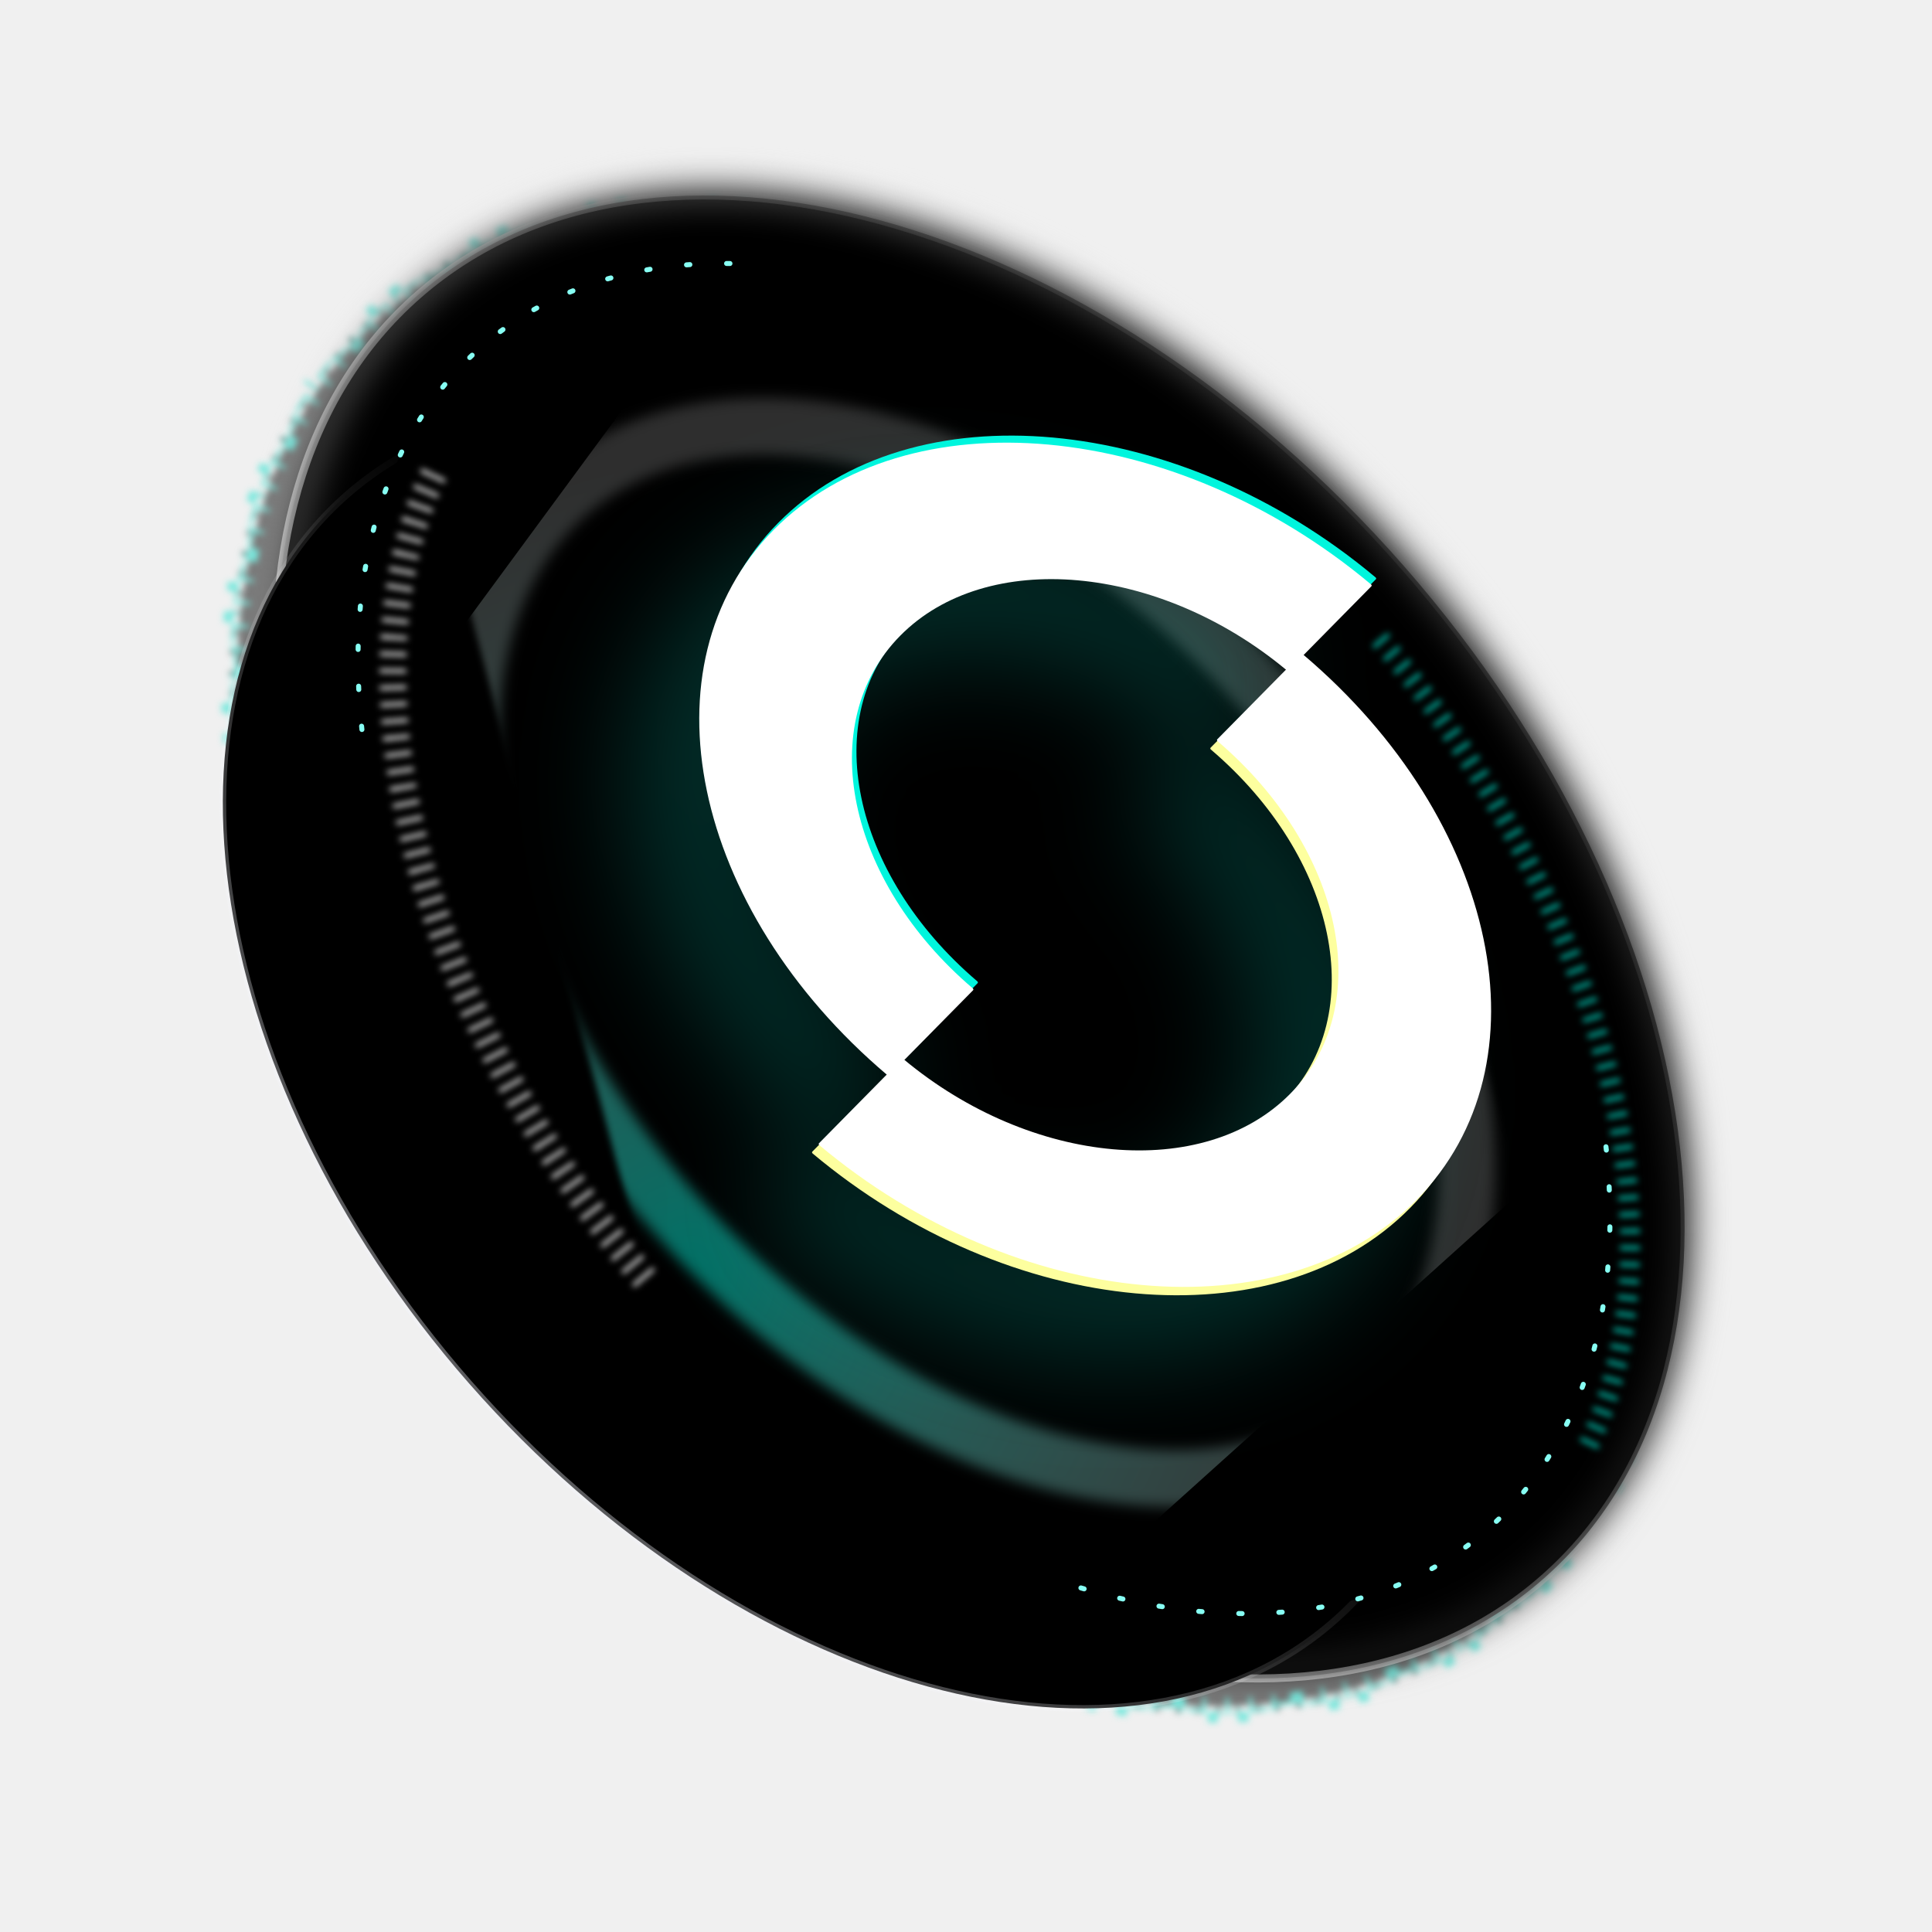
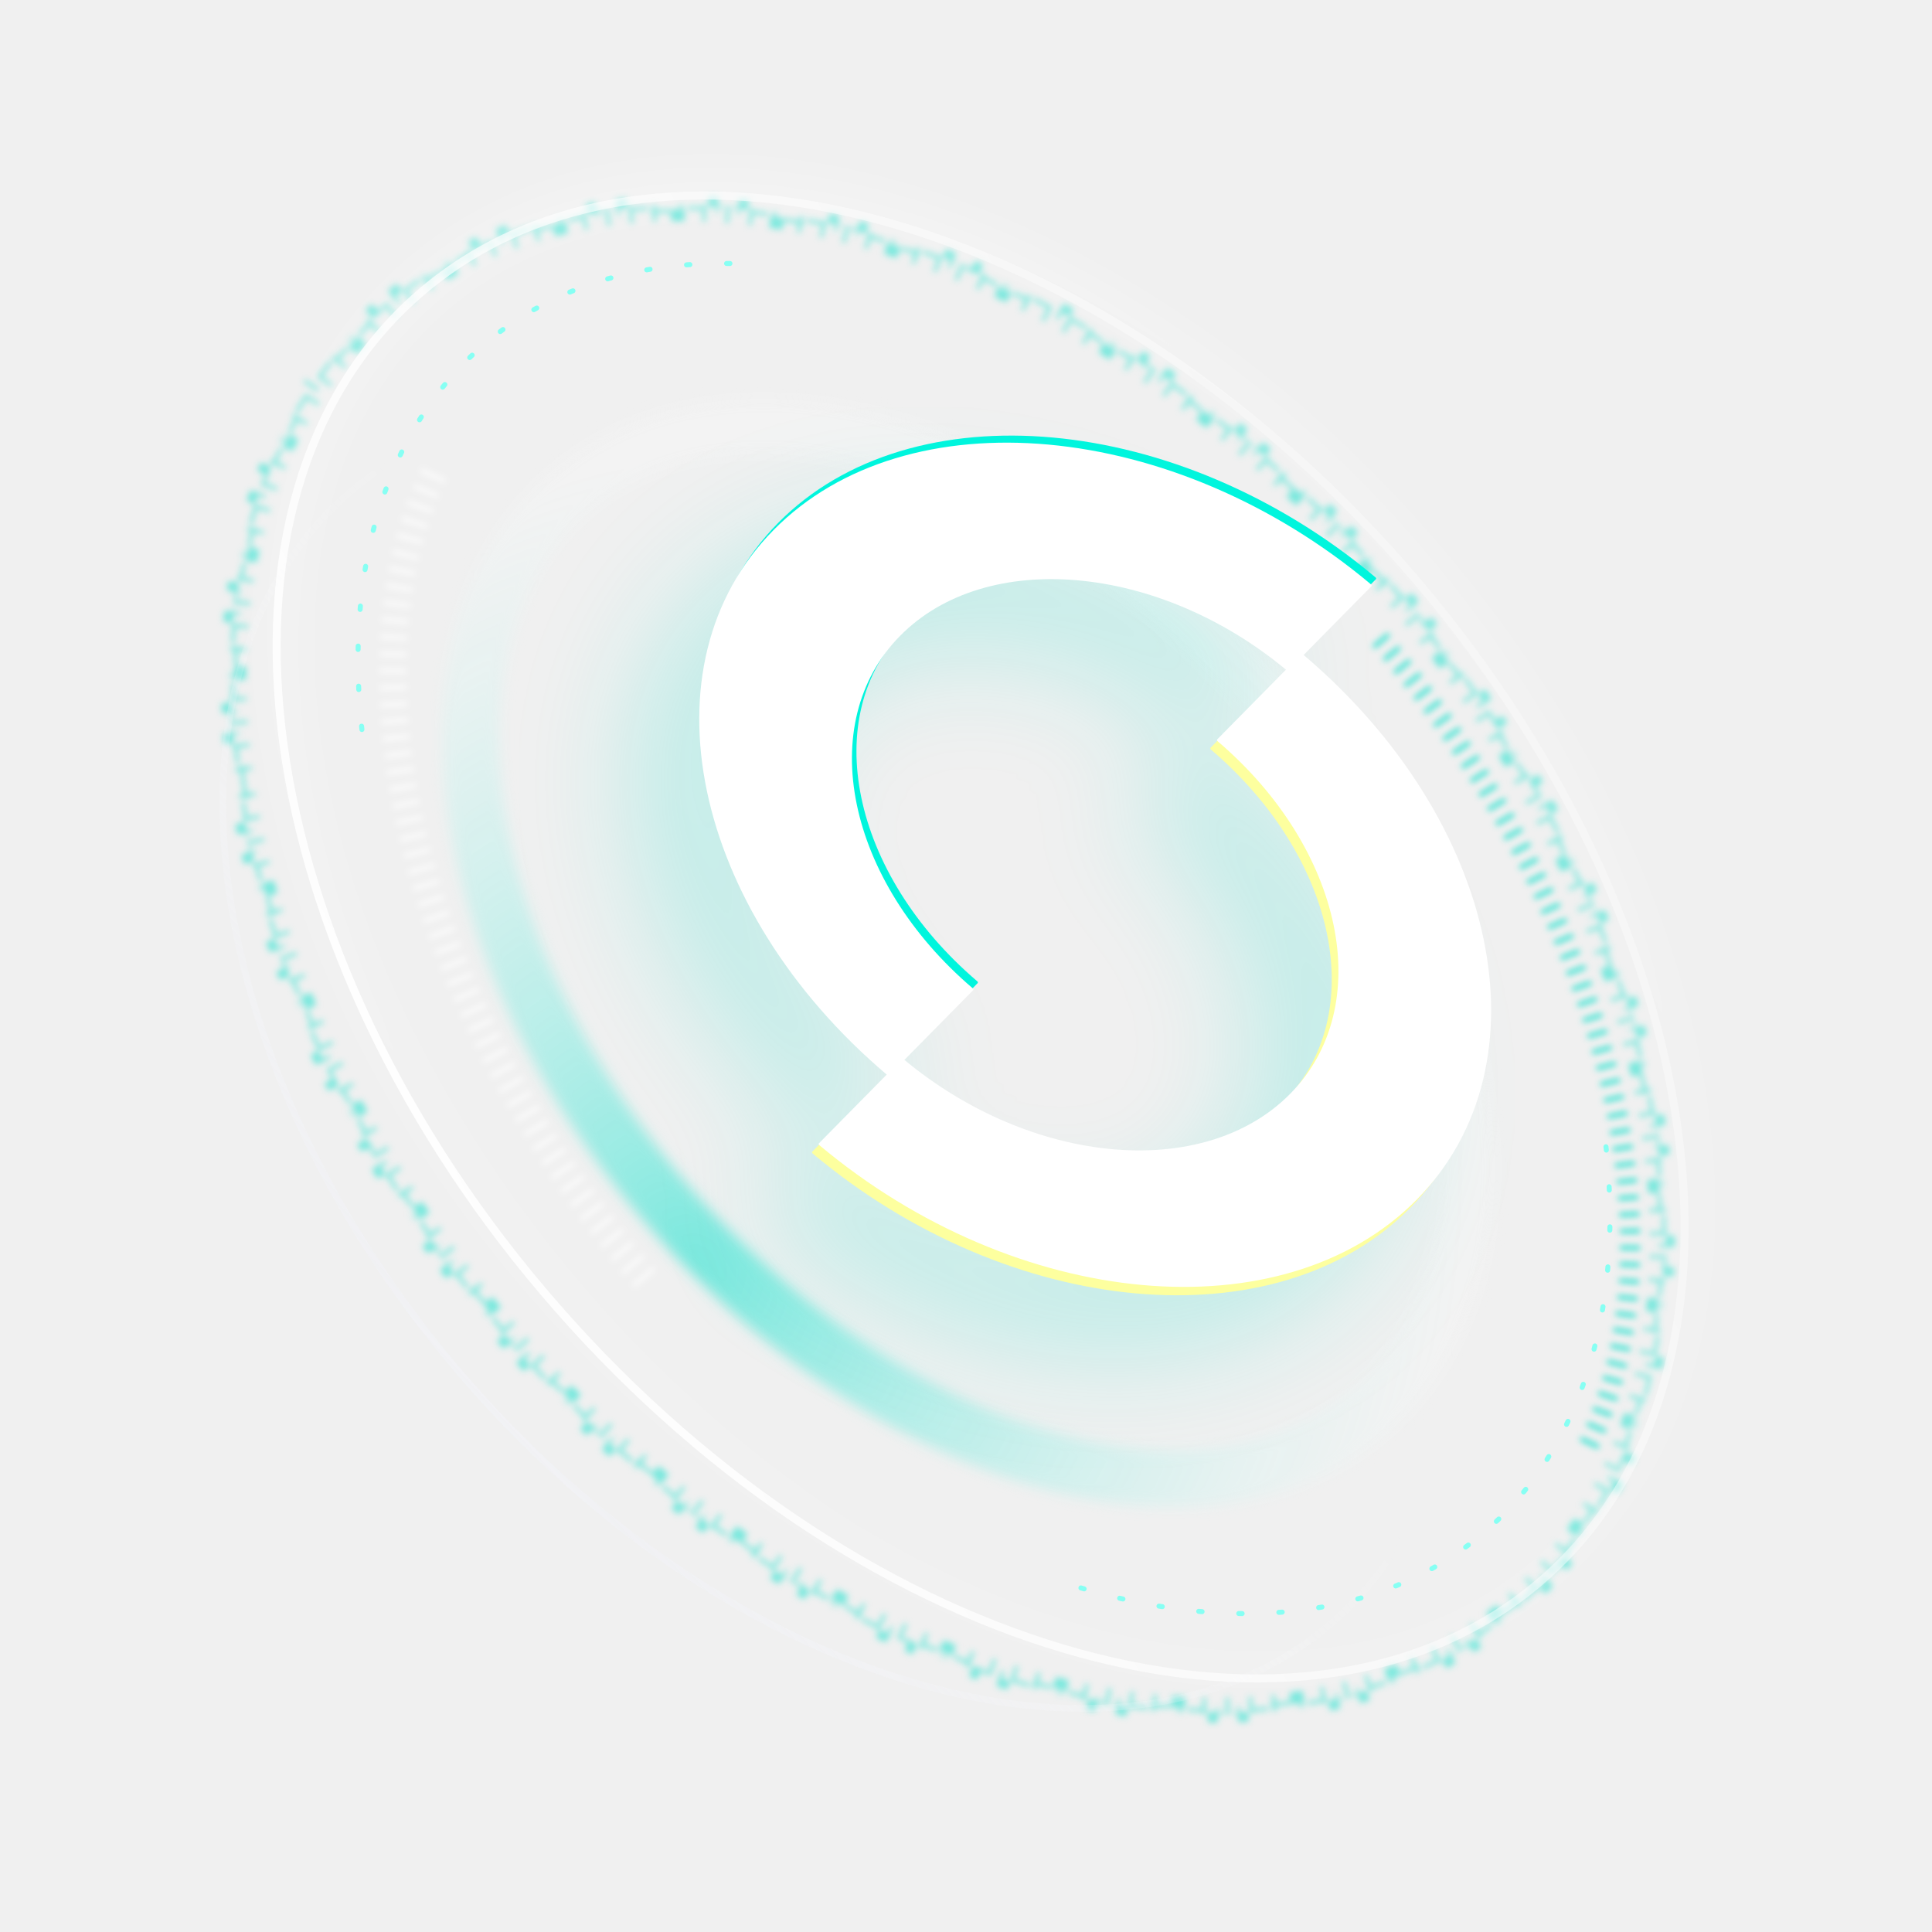
- <svg xmlns="http://www.w3.org/2000/svg" viewBox="0 0 461 461">
+ <svg xmlns="http://www.w3.org/2000/svg" viewBox="0 0 461 461" fill="none">
  <g opacity=".5" filter="url(#a)">
    <path d="m121.653 320.51-.264-.301 1.5-1.312a314.472 314.472 0 0 1-2.592-3.004l-1.517 1.292-.516-.607 1.52-1.288a322.103 322.103 0 0 1-2.532-3.028l-1.537 1.268-.268-.325-.235-.286 1.54-1.265a295.159 295.159 0 0 1-2.497-3.081l-1.557 1.245-.155-.195-.342-.429 1.559-1.24a304.771 304.771 0 0 1-2.44-3.108l-1.575 1.22-.485-.628 1.579-1.216a301.075 301.075 0 0 1-2.396-3.152l-1.594 1.195-.478-.639 1.597-1.191c-.79-1.06-1.571-2.122-2.344-3.186l-1.612 1.17a259.99 259.99 0 0 1-.466-.644l1.616-1.165a306.813 306.813 0 0 1-2.292-3.222l-1.631 1.144-.458-.655 1.634-1.14a295.619 295.619 0 0 1-2.242-3.262l-1.65 1.118-.445-.658 1.653-1.114a287.185 287.185 0 0 1-2.185-3.289l-1.667 1.091-.192-.293-.245-.377 1.67-1.087a282.328 282.328 0 0 1-2.137-3.335l-1.685 1.064-.424-.674 1.688-1.058a291 291 0 0 1-2.074-3.356l-1.702 1.036-.415-.685 1.705-1.031a287.7 287.7 0 0 1-2.028-3.406l-1.719 1.007-.401-.688 1.722-1.002a273.81 273.81 0 0 1-1.959-3.42l-1.736.978a167.7 167.7 0 0 1-.392-.698l1.738-.974a280.927 280.927 0 0 1-1.912-3.474l-1.753.948-.378-.701 1.755-.943a268.633 268.633 0 0 1-1.84-3.484l-1.768.918-.368-.712 1.771-.912a268.52 268.52 0 0 1-1.792-3.541l-1.784.887-.354-.714 1.787-.881a262.872 262.872 0 0 1-1.717-3.546l-1.8.855-.145-.308a89.449 89.449 0 0 1-.197-.416l1.802-.849a276.47 276.47 0 0 1-1.665-3.603l-1.815.823-.328-.726 1.818-.817c-.54-1.202-1.07-2.403-1.588-3.605l-1.83.789-.316-.736 1.832-.784a255.21 255.21 0 0 1-1.531-3.661l-1.845.755-.3-.738 1.846-.749a257.473 257.473 0 0 1-1.452-3.661l-1.858.719-.289-.749 1.86-.714a246.5 246.5 0 0 1-1.391-3.715l-1.872.684-.272-.749 1.874-.678c-.448-1.24-.885-2.479-1.31-3.717l-1.885.647a406.56 406.56 0 0 1-.26-.76l1.888-.641a236.498 236.498 0 0 1-1.244-3.765l-1.897.609-.242-.759 1.9-.602a235.357 235.357 0 0 1-1.161-3.771l-1.91.569-.228-.769 1.912-.563a228.022 228.022 0 0 1-1.087-3.81l-1.92.529a96.12 96.12 0 0 1-.21-.767l1.922-.523c-.347-1.276-.68-2.55-1.002-3.822l-1.932.488-.195-.778 1.934-.481a206 206 0 0 1-.92-3.848l-1.942.445a96.94 96.94 0 0 1-.176-.775l1.943-.438c-.29-1.292-.569-2.582-.833-3.87l-1.952.402-.068-.332-.092-.454 1.953-.393a203.997 203.997 0 0 1-.742-3.879l-1.961.356-.14-.782 1.962-.348c-.232-1.307-.45-2.612-.654-3.913l-1.969.309a228.61 228.61 0 0 1-.122-.791l1.97-.301a192.145 192.145 0 0 1-.555-3.901l-1.975.26c-.035-.264-.07-.528-.103-.792l1.977-.252a186.64 186.64 0 0 1-.46-3.944l-1.982.209-.082-.794 1.982-.201a180.955 180.955 0 0 1-.355-3.929l-1.986.158c-.022-.268-.042-.535-.062-.803l1.987-.148c-.1-1.323-.183-2.64-.251-3.953l-1.99.104-.04-.796 1.99-.095a168.75 168.75 0 0 1-.14-3.954l-1.993.048a137.39 137.39 0 0 1-.017-.804l1.992-.038a163.205 163.205 0 0 1-.028-3.947l-1.992-.01c0-.265.003-.53.006-.795l1.992.02c.013-1.33.043-2.653.09-3.97l-1.992-.07.03-.8 1.992.08c.053-1.319.123-2.632.21-3.937l-1.988-.133c.018-.268.036-.537.056-.805l1.987.143c.095-1.323.208-2.638.338-3.945l-1.983-.197.08-.795 1.983.208c.138-1.318.294-2.629.468-3.931l-1.975-.264c.035-.266.071-.531.108-.797l1.974.275c.182-1.307.382-2.607.6-3.897l-1.964-.332.136-.791 1.963.344c.23-1.308.477-2.608.744-3.897l-1.95-.404c.053-.262.108-.523.164-.784l1.949.415c.276-1.293.571-2.578.886-3.852l-1.935-.477c.064-.261.13-.522.196-.782l1.931.489c.325-1.281.67-2.552 1.033-3.812l-1.914-.552.224-.768 1.91.566a121.56 121.56 0 0 1 1.19-3.784l-1.89-.63c.086-.255.171-.509.258-.762l1.886.643c.426-1.251.873-2.49 1.34-3.716l-1.861-.71.29-.754 1.857.723c.48-1.231.98-2.45 1.5-3.656l-1.83-.79.322-.736 1.823.804a104.342 104.342 0 0 1 1.665-3.595l-1.792-.872c.118-.242.236-.483.356-.723l1.785.885a101.386 101.386 0 0 1 1.823-3.506l-1.75-.954.39-.708 1.742.967a99.78 99.78 0 0 1 1.987-3.417l-1.702-1.036c.14-.23.28-.458.422-.686l1.693 1.049a97.597 97.597 0 0 1 2.152-3.322l-1.65-1.117c.151-.223.303-.445.456-.666l1.64 1.13a95.714 95.714 0 0 1 2.31-3.208l-1.592-1.198c.162-.215.324-.43.488-.643l1.582 1.21a94.467 94.467 0 0 1 2.47-3.091l-1.531-1.276c.172-.207.346-.413.52-.618l1.52 1.288a93.719 93.719 0 0 1 2.618-2.96l-1.464-1.35c.183-.199.367-.396.551-.593l1.453 1.364c.9-.959 1.822-1.9 2.767-2.824l-1.394-1.424c.192-.188.385-.375.579-.562l1.381 1.436a94.11 94.11 0 0 1 2.913-2.686l-1.32-1.493a112.41 112.41 0 0 1 .611-.535l1.307 1.504c1-.869 2.015-1.714 3.045-2.535l-1.242-1.558c.21-.168.421-.334.633-.5l1.229 1.568a93.617 93.617 0 0 1 3.163-2.371l-1.161-1.62c.219-.157.438-.313.659-.468l1.147 1.629a93.556 93.556 0 0 1 3.278-2.208l-1.078-1.675c.226-.146.454-.291.681-.435l1.064 1.685a94.802 94.802 0 0 1 3.389-2.042l-.992-1.728c.233-.134.467-.267.702-.399l.977 1.736a95.81 95.81 0 0 1 3.485-1.869l-.906-1.775.721-.364.891 1.783a97.346 97.346 0 0 1 3.575-1.697l-.818-1.817c.245-.11.49-.22.736-.328l.803 1.824a99.374 99.374 0 0 1 3.649-1.522l-.73-1.854.753-.293.715 1.86c1.228-.472 2.466-.922 3.716-1.348l-.643-1.886.763-.257.629 1.89c1.25-.415 2.511-.808 3.783-1.178l-.557-1.913c.256-.075.513-.149.771-.222l.543 1.918c1.264-.358 2.538-.694 3.822-1.008l-.473-1.935c.261-.064.523-.127.785-.189l.459 1.939c1.277-.302 2.564-.583 3.86-.842l-.39-1.954c.263-.052.526-.104.789-.154l.377 1.956c1.294-.249 2.596-.477 3.907-.683l-.309-1.968.79-.122.296 1.97a120.79 120.79 0 0 1 3.915-.523l-.232-1.98.802-.09.219 1.98a125.09 125.09 0 0 1 3.935-.372l-.157-1.987.8-.06.144 1.987a129.77 129.77 0 0 1 3.961-.226l-.084-1.991c.267-.011.535-.022.802-.031l.072 1.99c1.308-.046 2.622-.074 3.942-.083l-.013-1.993.804-.003.002 1.993c1.314-.002 2.633.016 3.959.052l.054-1.992.798.024-.065 1.991c1.313.043 2.632.104 3.956.184l.119-1.99.805.051-.13 1.988c1.306.086 2.617.188 3.932.309l.181-1.984.798.075-.192 1.983c1.311.127 2.627.27 3.947.432l.242-1.978.789.099-.252 1.976c1.3.166 2.603.348 3.909.546l.3-1.97.794.123-.309 1.968c1.297.204 2.598.424 3.902.66l.355-1.96c.261.046.522.094.784.143l-.364 1.959c1.292.24 2.587.496 3.885.768l.408-1.95c.262.054.525.11.788.166l-.417 1.949c1.28.273 2.562.563 3.847.867l.46-1.938.777.185-.468 1.937c1.281.31 2.564.635 3.85.974l.509-1.926c.257.068.514.136.772.206l-.518 1.924c1.264.34 2.529.693 3.795 1.062l.557-1.913.768.225-.565 1.91c1.263.374 2.528.76 3.794 1.162l.602-1.899c.252.08.504.16.756.242l-.609 1.897c1.248.401 2.497.816 3.747 1.245l.647-1.884c.252.086.505.173.757.261l-.654 1.882c1.242.432 2.484.877 3.727 1.335l.69-1.87.745.277-.696 1.867c1.23.459 2.462.931 3.693 1.417l.731-1.854.746.296-.737 1.85c1.218.486 2.438.985 3.657 1.496l.771-1.837.733.309-.777 1.834c1.211.513 2.423 1.039 3.634 1.577l.809-1.82c.244.108.489.217.733.327l-.815 1.818a237.85 237.85 0 0 1 3.586 1.645l.846-1.803c.24.112.48.225.72.34l-.852 1.8c1.19.563 2.38 1.139 3.569 1.727l.883-1.787.719.357-.888 1.784a244 244 0 0 1 3.513 1.787l.918-1.769.706.368-.923 1.766c1.167.61 2.334 1.233 3.5 1.867l.952-1.75.705.384-.958 1.748c1.148.629 2.294 1.269 3.439 1.92l.985-1.732c.231.13.462.263.692.395l-.99 1.729c1.144.655 2.287 1.322 3.428 1.999l1.017-1.713.689.41-1.023 1.71c1.124.672 2.246 1.354 3.366 2.047l1.048-1.694.677.42-1.054 1.691c1.12.698 2.237 1.405 3.353 2.124l1.079-1.675.672.434-1.084 1.672a255.09 255.09 0 0 1 3.29 2.168l1.109-1.656.661.444-1.113 1.653a273.65 273.65 0 0 1 3.274 2.24l1.137-1.635.658.458-1.143 1.633c1.073.75 2.144 1.511 3.212 2.281l1.165-1.616.646.467-1.17 1.613a280.88 280.88 0 0 1 3.193 2.352l1.193-1.596.642.48-1.198 1.593a285.43 285.43 0 0 1 3.133 2.391l1.22-1.575c.209.162.419.324.628.488l-1.224 1.572c1.04.809 2.077 1.628 3.111 2.457l1.246-1.555.624.502-1.25 1.551a292.41 292.41 0 0 1 3.054 2.496l1.272-1.534.611.508-1.275 1.531c1.011.843 2.02 1.695 3.026 2.557l1.296-1.513.607.521-1.301 1.51c.995.857 1.986 1.722 2.974 2.597l1.321-1.492c.198.176.397.351.594.528l-1.324 1.488c.983.875 1.963 1.759 2.939 2.652l1.345-1.471.589.54-1.349 1.467c.968.89 1.933 1.788 2.893 2.695l1.368-1.449.577.546-1.372 1.445c.954.905 1.904 1.819 2.851 2.741l1.39-1.427.572.558-1.395 1.424c.941.921 1.878 1.851 2.811 2.789l1.412-1.405.559.563-1.416 1.401c.924.934 1.844 1.877 2.76 2.827l1.435-1.383.553.575-1.438 1.379c.912.952 1.821 1.912 2.726 2.88l1.456-1.36.54.579-1.459 1.357c.894.962 1.783 1.931 2.669 2.908l1.476-1.338.535.591-1.48 1.334c.883.981 1.763 1.969 2.638 2.965l1.497-1.315.264.301.264.301-1.501 1.311c.873.998 1.737 2 2.593 3.005l1.517-1.292.516.607-1.521 1.288a307.596 307.596 0 0 1 2.533 3.028l1.536-1.269.504.612-1.54 1.265a308.66 308.66 0 0 1 2.497 3.081l1.556-1.245.498.624-1.56 1.24a291.352 291.352 0 0 1 2.44 3.108l1.575-1.22.485.628-1.578 1.216a304.424 304.424 0 0 1 2.396 3.152l1.594-1.196.478.64-1.597 1.191c.79 1.06 1.571 2.122 2.343 3.186l1.613-1.17.466.644-1.616 1.165a311.008 311.008 0 0 1 2.291 3.222l1.631-1.144c.154.218.306.436.459.655l-1.635 1.139a291.477 291.477 0 0 1 2.243 3.262l1.65-1.117c.148.219.297.438.444.658l-1.652 1.113a288.11 288.11 0 0 1 2.184 3.29l1.668-1.091.437.67-1.67 1.086c.722 1.11 1.434 2.222 2.137 3.336l1.685-1.064.424.673-1.688 1.059a271.307 271.307 0 0 1 2.073 3.356l1.702-1.036.416.685-1.705 1.031a293.175 293.175 0 0 1 2.027 3.406l1.72-1.007.401.687-1.722 1.003a274.655 274.655 0 0 1 1.959 3.419l1.736-.978.392.699-1.739.973a283.748 283.748 0 0 1 1.913 3.475l1.752-.948c.127.234.253.467.378.701l-1.755.943c.624 1.16 1.237 2.321 1.84 3.483l1.769-.918.368.712-1.771.913a279.917 279.917 0 0 1 1.792 3.54l1.784-.886.353.713-1.786.882a261.604 261.604 0 0 1 1.716 3.546l1.8-.855.343.723-1.803.85c.566 1.2 1.121 2.401 1.666 3.602l1.814-.822.328.726-1.817.817c.54 1.201 1.069 2.403 1.587 3.605l1.83-.789.316.736-1.832.784c.522 1.22 1.033 2.44 1.532 3.661l1.844-.755.301.738-1.846.749c.495 1.22.979 2.441 1.451 3.661l1.858-.72.289.75-1.86.713c.476 1.239.939 2.478 1.392 3.716l1.871-.684.272.749-1.873.678c.448 1.239.885 2.479 1.31 3.717l1.884-.647.26.76-1.887.641c.427 1.256.841 2.511 1.243 3.765l1.898-.609.11.346.132.413-1.9.602c.399 1.258.786 2.515 1.161 3.771l1.909-.57.228.77-1.911.563c.375 1.272.737 2.541 1.086 3.81l1.921-.53.21.768-1.922.522c.346 1.276.68 2.55 1.002 3.823l1.932-.488.195.778-1.934.481c.32 1.284.626 2.567.92 3.847l1.942-.445.176.775-1.944.438c.292 1.293.57 2.583.834 3.87l1.952-.401.16.785-1.954.394c.262 1.296.509 2.589.743 3.879l1.961-.356.14.782-1.962.348c.232 1.307.45 2.612.654 3.913l1.968-.309.123.791-1.97.3c.199 1.305.384 2.605.555 3.902l1.975-.26.103.792-1.977.251c.168 1.319.321 2.634.46 3.945l1.982-.209.082.794-1.982.201c.133 1.314.251 2.623.355 3.928l1.986-.157.062.802-1.987.149c.099 1.323.183 2.64.251 3.952l1.99-.103c.014.265.027.531.039.796l-1.99.094c.063 1.324.11 2.642.142 3.955l1.991-.048.018.803-1.992.038c.025 1.322.034 2.638.028 3.948l1.992.01-.006.795-1.992-.02a157.84 157.84 0 0 1-.09 3.969l1.991.071c-.009.267-.019.534-.03.8l-1.991-.08a149.335 149.335 0 0 1-.21 3.937l1.988.133-.056.805-1.987-.143a144.553 144.553 0 0 1-.338 3.945l1.983.197-.024.236-.057.559-1.982-.208a138.796 138.796 0 0 1-.468 3.931l1.975.263a293.67 293.67 0 0 1-.109.797l-1.973-.275a135.851 135.851 0 0 1-.601 3.898l1.965.332c-.045.264-.09.528-.137.791l-1.962-.344c-.23 1.308-.478 2.607-.745 3.897l1.951.404-.081.39c-.028.131-.055.263-.084.394l-1.948-.416a125.444 125.444 0 0 1-.886 3.852l1.935.478-.196.782-1.931-.49a119.83 119.83 0 0 1-1.034 3.812l1.915.553c-.074.256-.149.512-.225.767l-1.91-.565a116.413 116.413 0 0 1-1.19 3.784l1.89.63-.146.435-.111.327-1.886-.643a112.83 112.83 0 0 1-1.341 3.716l1.862.71-.138.359-.152.394-1.857-.722a109.78 109.78 0 0 1-1.5 3.656l1.829.79c-.106.246-.213.491-.321.735l-1.823-.803a105.798 105.798 0 0 1-1.665 3.595l1.791.872c-.117.241-.236.482-.355.723l-1.785-.885a101.043 101.043 0 0 1-1.824 3.506l1.75.954-.121.221-.269.487-1.742-.968a98.101 98.101 0 0 1-1.987 3.418l1.702 1.036c-.139.229-.28.458-.421.686l-1.694-1.049a94.634 94.634 0 0 1-2.152 3.321l1.65 1.118c-.151.222-.302.445-.455.666l-1.641-1.13a95.757 95.757 0 0 1-2.31 3.208l1.593 1.197c-.162.216-.325.43-.488.644l-1.583-1.211a94.941 94.941 0 0 1-2.469 3.092l1.531 1.276c-.173.206-.346.413-.52.618l-1.52-1.289a92.75 92.75 0 0 1-2.619 2.96l1.464 1.351a42.62 42.62 0 0 1-.551.592l-1.452-1.364c-.9.959-1.823 1.901-2.767 2.825l1.394 1.424c-.192.188-.385.375-.579.562l-1.382-1.436a95.333 95.333 0 0 1-2.912 2.686l1.319 1.493-.305.268-.306.267-1.306-1.504a94.39 94.39 0 0 1-3.045 2.535l1.242 1.558-.633.5-1.229-1.569a92.065 92.065 0 0 1-3.163 2.372l1.161 1.619a98.71 98.71 0 0 1-.659.469l-1.147-1.629a94.862 94.862 0 0 1-3.278 2.208l1.078 1.675-.288.185-.394.25-1.063-1.685a96.305 96.305 0 0 1-3.389 2.042l.992 1.727a79.77 79.77 0 0 1-.702.4l-.978-1.736a96.179 96.179 0 0 1-3.484 1.869l.906 1.774a69.5 69.5 0 0 1-.721.364l-.891-1.782a98.17 98.17 0 0 1-3.575 1.697l.818 1.817-.736.328-.803-1.824a99.768 99.768 0 0 1-3.649 1.522l.73 1.853-.753.294-.716-1.86c-1.227.472-2.465.921-3.715 1.348l.643 1.885c-.254.087-.509.173-.764.258l-.628-1.891c-1.251.416-2.512.809-3.783 1.179l.557 1.913c-.257.075-.514.148-.771.221l-.543-1.917a107.13 107.13 0 0 1-3.822 1.007l.473 1.936c-.262.064-.523.127-.785.189l-.459-1.939a111.17 111.17 0 0 1-3.861.841l.39 1.954c-.262.053-.525.104-.789.155l-.376-1.956c-1.294.249-2.596.476-3.908.683l.31 1.968c-.263.041-.526.082-.79.121l-.297-1.97c-1.297.195-2.602.37-3.914.524l.232 1.979c-.267.031-.534.062-.802.091l-.219-1.98c-1.304.144-2.616.268-3.935.372l.157 1.986c-.267.021-.533.042-.8.061l-.144-1.987c-1.314.095-2.634.17-3.961.226l.084 1.991c-.268.011-.535.022-.802.031l-.072-1.991c-1.308.047-2.622.075-3.943.084l.014 1.992-.444.003-.36.001-.002-1.993a141.8 141.8 0 0 1-3.959-.052l-.054 1.992-.798-.024.065-1.991a147.286 147.286 0 0 1-3.956-.184l-.119 1.989-.806-.05.13-1.989a151.933 151.933 0 0 1-3.931-.308l-.181 1.984-.422-.039-.376-.036.192-1.983a159.602 159.602 0 0 1-3.947-.432l-.242 1.977c-.13-.015-.259-.031-.388-.048l-.401-.05.252-1.977c-1.3-.165-2.603-.347-3.91-.546l-.299 1.97-.794-.122.309-1.969a166.386 166.386 0 0 1-3.902-.659l-.355 1.961-.784-.144.364-1.959c-1.292-.24-2.587-.496-3.885-.768l-.408 1.95-.788-.166.417-1.949c-1.28-.274-2.563-.563-3.848-.868l-.459 1.939-.777-.186.468-1.937a180.833 180.833 0 0 1-3.85-.974l-.509 1.927-.261-.069-.037-.01a83.1 83.1 0 0 1-.474-.127l.517-1.924c-1.263-.34-2.528-.694-3.794-1.062l-.557 1.913-.768-.225.564-1.911a195.38 195.38 0 0 1-3.793-1.162l-.603 1.899-.756-.241.61-1.897a200.33 200.33 0 0 1-3.747-1.245l-.647 1.884-.758-.261.654-1.883a211.077 211.077 0 0 1-3.727-1.334l-.689 1.869c-.249-.091-.497-.184-.745-.276l.696-1.867a209.97 209.97 0 0 1-3.694-1.417l-.73 1.854-.746-.296.737-1.851a216.19 216.19 0 0 1-3.657-1.495l-.771 1.837a114.45 114.45 0 0 1-.733-.309l.777-1.835a224.138 224.138 0 0 1-3.634-1.576l-.809 1.82a96.128 96.128 0 0 1-.733-.327l.815-1.818a224.292 224.292 0 0 1-3.586-1.646l-.846 1.804c-.241-.112-.481-.226-.721-.339l.853-1.801a237.862 237.862 0 0 1-3.57-1.727l-.882 1.786-.72-.357.889-1.783a241.896 241.896 0 0 1-3.513-1.787l-.918 1.769-.322-.168-.384-.2.923-1.766a241.66 241.66 0 0 1-3.5-1.867l-.952 1.75a66.886 66.886 0 0 1-.458-.25l-.201-.109-.046-.026.957-1.747a256.198 256.198 0 0 1-3.439-1.92l-.985 1.732-.692-.395.991-1.729a249.724 249.724 0 0 1-3.428-1.999l-1.018 1.713-.688-.41 1.022-1.71a265.186 265.186 0 0 1-3.365-2.047l-1.048 1.694-.315-.195-.362-.225 1.053-1.691a275.764 275.764 0 0 1-3.352-2.124l-1.079 1.675-.297-.192-.376-.243 1.084-1.671a273.684 273.684 0 0 1-3.289-2.168l-1.109 1.656-.661-.444 1.113-1.653a279.646 279.646 0 0 1-3.274-2.241l-1.138 1.636-.657-.459 1.142-1.632a269.43 269.43 0 0 1-3.211-2.282l-1.166 1.617-.645-.467 1.17-1.613a266.637 266.637 0 0 1-3.193-2.352l-1.193 1.596-.181-.135-.461-.346 1.198-1.593a276.12 276.12 0 0 1-3.133-2.39l-1.22 1.575-.629-.488 1.224-1.572a290.775 290.775 0 0 1-3.11-2.457l-1.246 1.555-.625-.502 1.251-1.551a282.336 282.336 0 0 1-3.054-2.496l-1.272 1.534-.612-.509 1.276-1.53a296.896 296.896 0 0 1-3.026-2.557l-1.296 1.513-.607-.521 1.3-1.51a310.205 310.205 0 0 1-2.974-2.597l-1.32 1.492-.23-.204-.365-.324 1.325-1.488a289.349 289.349 0 0 1-2.939-2.652l-1.345 1.471-.589-.541 1.348-1.466a291.15 291.15 0 0 1-2.892-2.695l-1.368 1.449-.577-.546 1.372-1.445c-.954-.906-1.905-1.82-2.851-2.742l-1.391 1.427-.571-.558 1.394-1.423c-.94-.921-1.877-1.851-2.81-2.789l-1.413 1.405-.558-.563 1.416-1.401a336.06 336.06 0 0 1-2.761-2.827l-1.434 1.383-.275-.286a74.376 74.376 0 0 0-.278-.289l1.438-1.38a287.538 287.538 0 0 1-2.726-2.879l-1.456 1.36-.54-.58 1.459-1.356a309.621 309.621 0 0 1-2.669-2.908l-1.477 1.338-.534-.591 1.48-1.334a314.482 314.482 0 0 1-2.638-2.965l-1.497 1.315-.264-.301Z" stroke="#00E0CA" stroke-width="3.985" stroke-dasharray="0.8 3.98" />
  </g>
  <path d="M132.991 312.077c37.137 42.38 82.083 70.765 124.692 82.43 42.617 11.668 82.774 6.589 110.544-17.747 27.771-24.335 38.078-63.477 32.106-107.257-5.97-43.772-28.209-92.056-65.346-134.435-37.137-42.38-82.083-70.764-124.692-82.43-42.617-11.667-82.774-6.588-110.544 17.747-27.77 24.335-38.078 63.477-32.106 107.258 5.97 43.771 28.209 92.055 65.346 134.434Z" stroke="url(#b)" stroke-width="1.913" />
  <g filter="url(#c)">
    <path d="M134.442 310.105c37.137 42.38 82.083 70.765 124.692 82.43 42.617 11.667 82.774 6.588 110.544-17.747 27.771-24.335 38.078-63.477 32.106-107.258-5.97-43.771-28.209-92.055-65.346-134.434-37.137-42.38-82.083-70.764-124.692-82.43C169.129 39 128.972 44.078 101.202 68.413 73.432 92.748 63.124 131.89 69.096 175.67c5.97 43.771 28.209 92.055 65.346 134.434Z" stroke="url(#d)" stroke-width="1.913" />
  </g>
  <path d="M111.922 330.099c32.574 37.171 71.998 62.069 109.374 72.302 37.384 10.235 72.617 5.782 96.985-15.572 24.368-21.354 33.409-55.698 28.171-94.101-5.238-38.396-24.745-80.748-57.318-117.92-32.573-37.171-71.998-62.07-109.374-72.302-37.384-10.235-72.617-5.782-96.985 15.572-24.368 21.354-33.408 55.697-28.17 94.101 5.237 38.396 24.744 80.748 57.317 117.92Z" stroke="url(#e)" stroke-width="1.594" />
  <g opacity=".5" filter="url(#f)">
    <path d="M160.625 289.079c26.947 30.751 59.387 51.132 89.776 59.452 30.45 8.336 57.981 4.419 76.616-11.911 18.636-16.33 26.133-43.108 21.866-74.389-4.258-31.219-20.204-66.054-47.151-96.805-26.947-30.751-59.387-51.132-89.776-59.452-30.45-8.337-57.981-4.42-76.617 11.911-18.635 16.33-26.132 43.108-21.866 74.389 4.259 31.219 20.204 66.053 47.152 96.805Z" stroke="url(#g)" stroke-width="13.549" />
  </g>
  <path d="M174.175 62.876c-30.098-.484-54.88 10.832-70.572 32.134-15.702 21.314-21.485 51.517-16.358 85.978" stroke="#87FFF3" stroke-width="1.195" stroke-linecap="round" stroke-linejoin="round" stroke-dasharray="0.8 8.77" />
  <g filter="url(#h)">
    <path d="M103.467 113.191c-11.466 24.151-12.922 56.153-3.689 91.198 9.227 35.018 28.553 70.855 55.037 101.888" stroke="#fff" stroke-width="6.376" stroke-linejoin="round" stroke-dasharray="0.8 3.19" />
  </g>
  <g filter="url(#i)">
    <path d="M379.152 344.633c11.573-24.377 13.008-56.591 3.741-91.763-9.262-35.151-28.651-71.095-55.204-102.208" stroke="#00E0CA" stroke-width="4.782" stroke-linejoin="round" stroke-dasharray="0.8 3.19" />
  </g>
  <path d="M257.919 378.902c19.441 5.807 38.065 7.502 54.814 5.007 16.746-2.494 31.29-9.126 42.819-19.504 11.528-10.378 19.837-24.317 24.439-41.04 4.603-16.726 5.408-35.911 2.35-56.466" stroke="#87FFF3" stroke-width="1.195" stroke-linecap="round" stroke-linejoin="round" stroke-dasharray="0.8 8.77" />
  <g opacity=".2" filter="url(#j)" fill-rule="evenodd" clip-rule="evenodd">
    <path d="M165.117 143.308c30.167-32.265 93.276-25.961 140.959 14.081l-16.155 17.278c46.367 39.998 59.897 97.637 30.079 129.529-30.166 32.265-93.275 25.96-140.958-14.081l16.154-17.279c-46.367-39.997-59.896-97.636-30.079-129.528Zm34.675 127.758 16.346-17.483c-30.788-25.967-39.927-63.882-20.398-84.769 19.18-20.515 58.893-16.99 89.585 7.623L268.98 193.92c30.788 25.967 39.927 63.882 20.398 84.77-19.18 20.515-58.893 16.989-89.586-7.624Z" fill="#00E0CA" />
    <path d="M165.117 143.308c30.167-32.265 93.276-25.961 140.959 14.081l-16.155 17.278c46.367 39.998 59.897 97.637 30.079 129.529-30.166 32.265-93.275 25.96-140.958-14.081l16.154-17.279c-46.367-39.997-59.896-97.636-30.079-129.528Zm34.675 127.758 16.346-17.483c-30.788-25.967-39.927-63.882-20.398-84.769 19.18-20.515 58.893-16.99 89.585 7.623L268.98 193.92c30.788 25.967 39.927 63.882 20.398 84.77-19.18 20.515-58.893 16.989-89.586-7.624Z" fill="url(#k)" fill-opacity=".2" />
  </g>
  <path d="M328.31 138.206c.111-.113.073-.304-.084-.436-46.994-39.415-110.76-45.244-142.572-12.979-31.802 32.255-19.654 90.394 27.1 130.016.173.147.427.166.549.042l19.974-20.258c.111-.113.075-.303-.081-.436-30.126-25.693-37.909-63.258-17.337-84.124 20.562-20.855 61.709-17.171 92.158 8.157.174.145.428.165.551.041l19.742-20.023Z" fill="#00F5DD" />
  <path d="M327.234 139.887c.111-.112.073-.303-.084-.436-46.994-39.414-110.76-45.243-142.572-12.978-31.802 32.255-19.654 90.394 27.099 130.016.174.147.427.166.55.042l19.974-20.259c.111-.112.075-.302-.081-.435-30.126-25.694-37.909-63.259-17.337-84.124 20.562-20.855 61.708-17.171 92.158 8.156.174.146.428.166.55.042l19.743-20.024Z" fill="#fff" />
  <path d="M193.826 274.804c-.111.112-.073.304.084.436 46.994 39.414 110.76 45.243 142.572 12.979 31.802-32.255 19.654-90.394-27.1-130.016-.173-.147-.427-.167-.549-.042l-19.974 20.258c-.111.112-.074.302.081.435 30.127 25.693 37.91 63.259 17.338 84.124-20.563 20.855-61.709 17.172-92.158-8.157-.175-.145-.429-.165-.551-.041l-19.743 20.024Z" fill="#FDFF9F" />
  <path d="M195.416 272.806c-.111.112-.073.304.084.436 46.994 39.414 110.76 45.243 142.572 12.979 31.802-32.255 19.654-90.394-27.1-130.016-.173-.147-.427-.167-.549-.042l-19.974 20.257c-.111.113-.074.303.081.436 30.127 25.693 37.91 63.259 17.338 84.124-20.563 20.855-61.709 17.172-92.159-8.157-.174-.145-.428-.165-.55-.041l-19.743 20.024Z" fill="#fff" />
  <defs>
    <filter id="a" x="51.138" y="45.184" width="350.098" height="367.446" filterUnits="userSpaceOnUse" color-interpolation-filters="sRGB">
      <feFlood flood-opacity="0" result="BackgroundImageFix" />
      <feBlend in="SourceGraphic" in2="BackgroundImageFix" result="shape" />
      <feGaussianBlur stdDeviation=".797" result="effect1_foregroundBlur_1472_9518" />
    </filter>
    <filter id="c" x="57.737" y="34.949" width="355.405" height="373.303" filterUnits="userSpaceOnUse" color-interpolation-filters="sRGB">
      <feFlood flood-opacity="0" result="BackgroundImageFix" />
      <feBlend in="SourceGraphic" in2="BackgroundImageFix" result="shape" />
      <feGaussianBlur stdDeviation="4.383" result="effect1_foregroundBlur_1472_9518" />
    </filter>
    <filter id="f" x="102.351" y="91.769" width="257.655" height="270.967" filterUnits="userSpaceOnUse" color-interpolation-filters="sRGB">
      <feFlood flood-opacity="0" result="BackgroundImageFix" />
      <feBlend in="SourceGraphic" in2="BackgroundImageFix" result="shape" />
      <feGaussianBlur stdDeviation="1.594" result="effect1_foregroundBlur_1472_9518" />
    </filter>
    <filter id="h" x="85.855" y="108.783" width="75.293" height="203.353" filterUnits="userSpaceOnUse" color-interpolation-filters="sRGB">
      <feFlood flood-opacity="0" result="BackgroundImageFix" />
      <feBlend in="SourceGraphic" in2="BackgroundImageFix" result="shape" />
      <feGaussianBlur stdDeviation=".797" result="effect1_foregroundBlur_1472_9518" />
    </filter>
    <filter id="i" x="322.541" y="145.869" width="72.729" height="202.468" filterUnits="userSpaceOnUse" color-interpolation-filters="sRGB">
      <feFlood flood-opacity="0" result="BackgroundImageFix" />
      <feBlend in="SourceGraphic" in2="BackgroundImageFix" result="shape" />
      <feGaussianBlur stdDeviation=".797" result="effect1_foregroundBlur_1472_9518" />
    </filter>
    <filter id="j" x="123.774" y="97.193" width="237.57" height="253.119" filterUnits="userSpaceOnUse" color-interpolation-filters="sRGB">
      <feFlood flood-opacity="0" result="BackgroundImageFix" />
      <feBlend in="SourceGraphic" in2="BackgroundImageFix" result="shape" />
      <feGaussianBlur stdDeviation="12.752" result="effect1_foregroundBlur_1472_9518" />
    </filter>
    <linearGradient id="b" x1="70.465" y1="304.613" x2="354.268" y2="159.844" gradientUnits="userSpaceOnUse">
      <stop stop-color="#fff" />
      <stop offset="1" stop-color="#fff" stop-opacity=".3" />
    </linearGradient>
    <linearGradient id="d" x1="206.48" y1="58.708" x2="216.294" y2="366.319" gradientUnits="userSpaceOnUse">
      <stop stop-color="#fff" />
      <stop offset="1" stop-color="#fff" stop-opacity=".3" />
    </linearGradient>
    <linearGradient id="e" x1="-77.787" y1="485.135" x2="207.366" y2="220.605" gradientUnits="userSpaceOnUse">
      <stop stop-color="#DDE0F4" />
      <stop offset="1" stop-color="#fff" stop-opacity="0" />
    </linearGradient>
    <radialGradient id="g" cx="0" cy="0" r="1" gradientUnits="userSpaceOnUse" gradientTransform="rotate(-58.383 354.586 4.888) scale(203.785 176.538)">
      <stop stop-color="#00E0CA" />
      <stop offset="1" stop-color="#FDFEFE" stop-opacity=".36" />
    </radialGradient>
    <radialGradient id="k" cx="0" cy="0" r="1" gradientUnits="userSpaceOnUse" gradientTransform="matrix(442.8047 199.1493 -123.469 274.531 240.404 241.185)">
      <stop stop-color="#fff" stop-opacity="0" />
      <stop offset="1" stop-color="#FFF6E6" stop-opacity=".943" />
    </radialGradient>
  </defs>
</svg>
